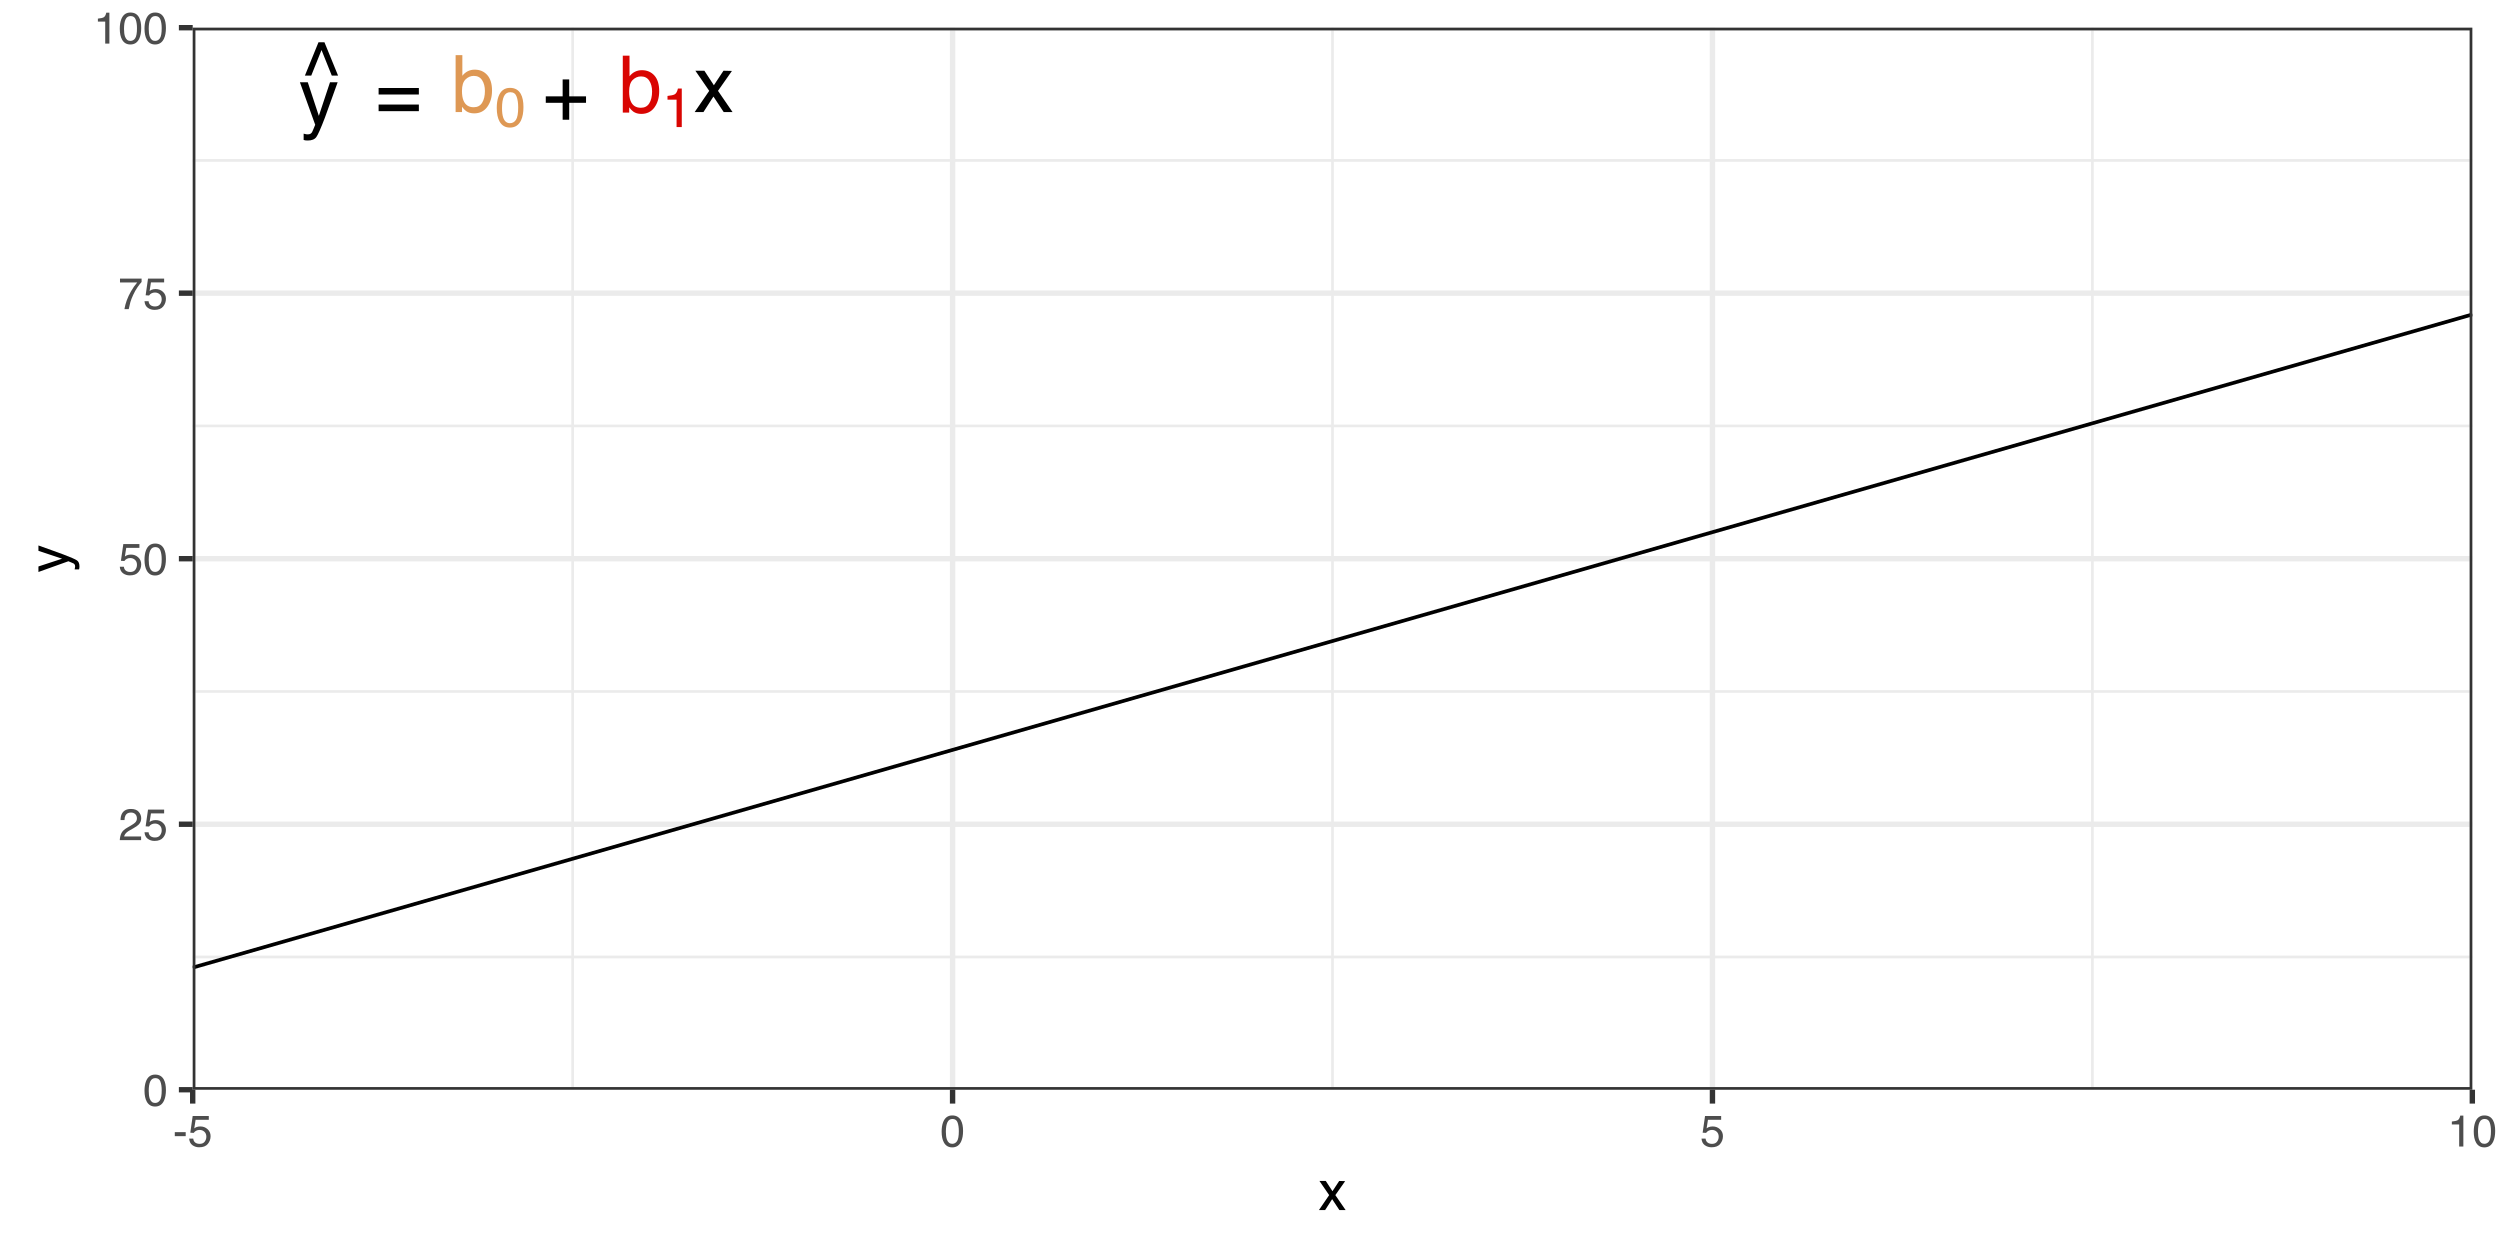
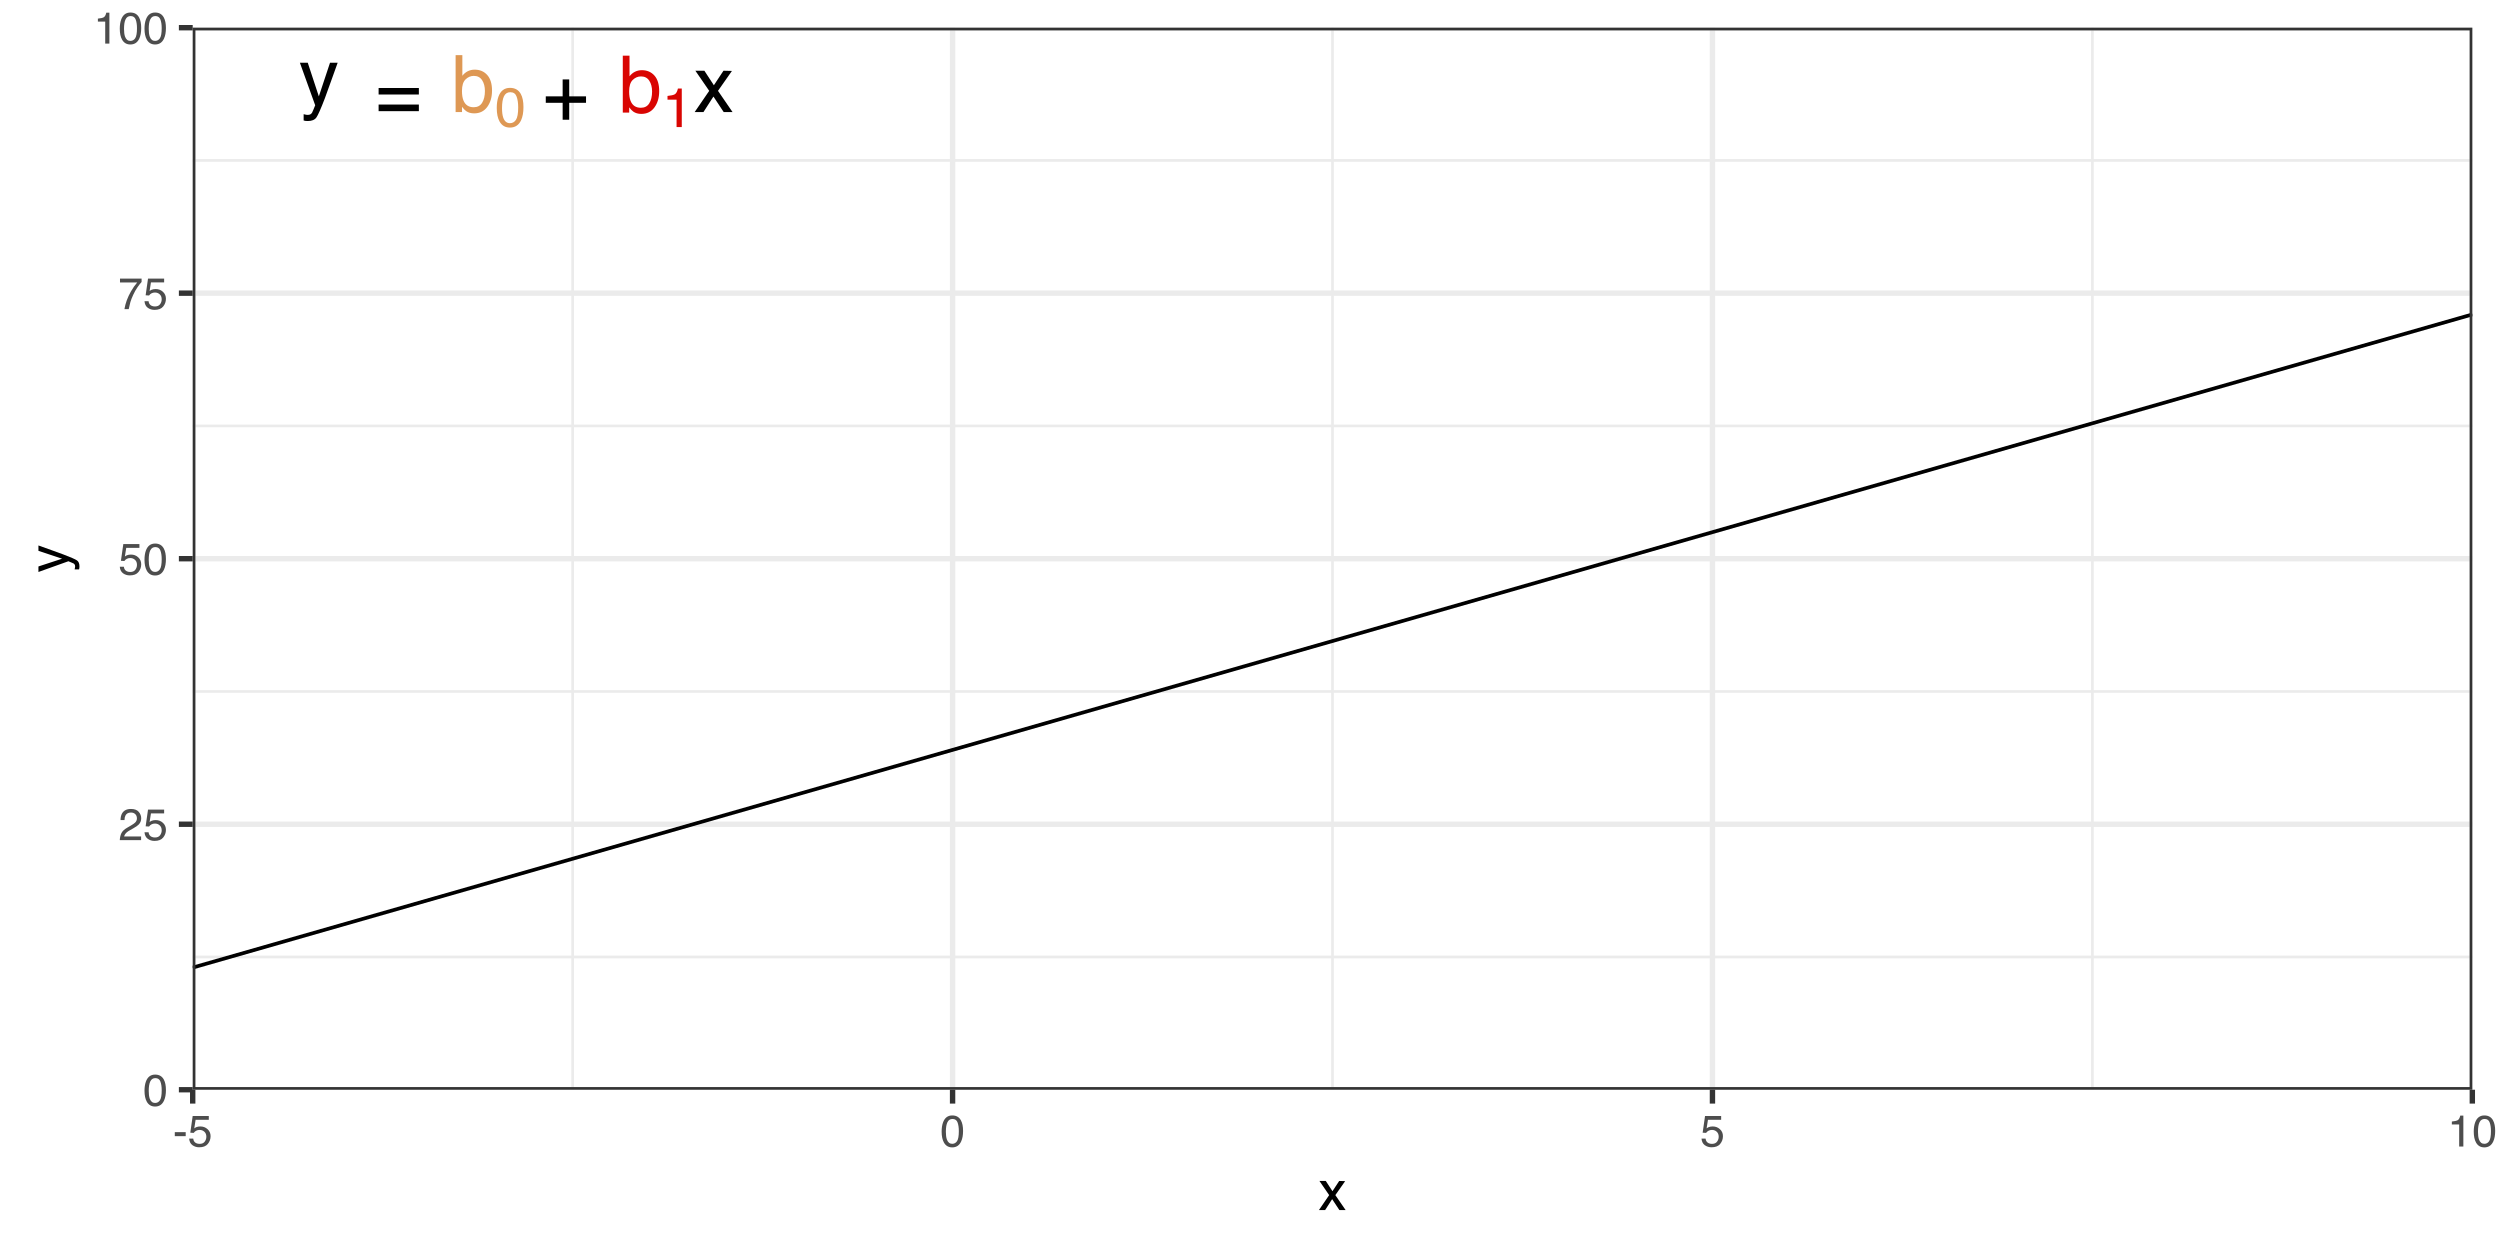
<svg xmlns="http://www.w3.org/2000/svg" xmlns:xlink="http://www.w3.org/1999/xlink" width="720pt" height="360pt" viewBox="0 0 720 360" version="1.1">
  <defs>
    <g>
      <symbol overflow="visible" id="glyph0-0">
        <path style="stroke:none;" d="M 0.734 0 L 0.734 -16.328 L 13.688 -16.328 L 13.688 0 Z M 11.656 -2.047 L 11.656 -14.281 L 2.781 -14.281 L 2.781 -2.047 Z M 11.656 -2.047 " />
      </symbol>
      <symbol overflow="visible" id="glyph0-1">
        <path style="stroke:none;" d="M 8.906 -11.906 L 11.109 -11.906 C 10.828 -11.145 10.203 -9.406 9.234 -6.688 C 8.504 -4.633 7.898 -2.961 7.422 -1.672 C 6.266 1.359 5.445 3.207 4.969 3.875 C 4.488 4.539 3.672 4.875 2.516 4.875 C 2.234 4.875 2.016 4.863 1.859 4.844 C 1.711 4.82 1.531 4.781 1.312 4.719 L 1.312 2.906 C 1.656 3 1.906 3.055 2.062 3.078 C 2.219 3.098 2.359 3.109 2.484 3.109 C 2.848 3.109 3.117 3.047 3.297 2.922 C 3.473 2.805 3.617 2.66 3.734 2.484 C 3.773 2.422 3.91 2.113 4.141 1.562 C 4.367 1.02 4.535 0.613 4.641 0.344 L 0.234 -11.906 L 2.5 -11.906 L 5.688 -2.219 Z M 5.688 -12.188 Z M 5.688 -12.188 " />
      </symbol>
      <symbol overflow="visible" id="glyph0-2">
-         <path style="stroke:none;" d="M 6.953 -16.328 L 10.875 -6.734 L 9.062 -6.734 L 6.109 -14.094 L 3.156 -6.734 L 1.328 -6.734 L 5.234 -16.328 Z M 6.953 -16.328 " />
+         <path style="stroke:none;" d="M 12.609 -9.141 L 12.609 -7.266 L 1.016 -7.266 L 1.016 -9.141 Z M 12.609 -4.375 L 12.609 -2.469 L 1.016 -2.469 L 1.016 -4.375 Z M 12.609 -4.375 " />
      </symbol>
      <symbol overflow="visible" id="glyph0-3">
-         <path style="stroke:none;" d="M 12.609 -9.141 L 12.609 -7.266 L 1.016 -7.266 L 1.016 -9.141 Z M 12.609 -4.375 L 12.609 -2.469 L 1.016 -2.469 L 1.016 -4.375 Z M 12.609 -4.375 " />
+         <path style="stroke:none;" d="M 1.312 -16.391 L 3.25 -16.391 L 3.25 -10.453 C 3.688 -11.023 4.207 -11.461 4.812 -11.766 C 5.426 -12.066 6.086 -12.219 6.797 -12.219 C 8.285 -12.219 9.488 -11.707 10.406 -10.688 C 11.332 -9.664 11.797 -8.164 11.797 -6.188 C 11.797 -4.301 11.336 -2.734 10.422 -1.484 C 9.516 -0.242 8.254 0.375 6.641 0.375 C 5.734 0.375 4.969 0.156 4.344 -0.281 C 3.977 -0.539 3.582 -0.953 3.156 -1.516 L 3.156 0 L 1.312 0 Z M 6.516 -1.391 C 7.598 -1.391 8.406 -1.816 8.938 -2.672 C 9.477 -3.535 9.75 -4.672 9.75 -6.078 C 9.75 -7.328 9.477 -8.363 8.938 -9.188 C 8.406 -10.008 7.613 -10.422 6.562 -10.422 C 5.656 -10.422 4.859 -10.082 4.172 -9.406 C 3.484 -8.738 3.141 -7.629 3.141 -6.078 C 3.141 -4.961 3.281 -4.055 3.562 -3.359 C 4.094 -2.047 5.078 -1.391 6.516 -1.391 Z M 6.516 -1.391 " />
      </symbol>
      <symbol overflow="visible" id="glyph0-4">
-         <path style="stroke:none;" d="M 1.312 -16.391 L 3.25 -16.391 L 3.25 -10.453 C 3.688 -11.023 4.207 -11.461 4.812 -11.766 C 5.426 -12.066 6.086 -12.219 6.797 -12.219 C 8.285 -12.219 9.488 -11.707 10.406 -10.688 C 11.332 -9.664 11.797 -8.164 11.797 -6.188 C 11.797 -4.301 11.336 -2.734 10.422 -1.484 C 9.516 -0.242 8.254 0.375 6.641 0.375 C 5.734 0.375 4.969 0.156 4.344 -0.281 C 3.977 -0.539 3.582 -0.953 3.156 -1.516 L 3.156 0 L 1.312 0 Z M 6.516 -1.391 C 7.598 -1.391 8.406 -1.816 8.938 -2.672 C 9.477 -3.535 9.75 -4.672 9.75 -6.078 C 9.75 -7.328 9.477 -8.363 8.938 -9.188 C 8.406 -10.008 7.613 -10.422 6.562 -10.422 C 5.656 -10.422 4.859 -10.082 4.172 -9.406 C 3.484 -8.738 3.141 -7.629 3.141 -6.078 C 3.141 -4.961 3.281 -4.055 3.562 -3.359 C 4.094 -2.047 5.078 -1.391 6.516 -1.391 Z M 6.516 -1.391 " />
+         <path style="stroke:none;" d="M 1.016 -4.875 L 1.016 -6.734 L 5.875 -6.734 L 5.875 -11.609 L 7.766 -11.609 L 7.766 -6.734 L 12.609 -6.734 L 12.609 -4.875 L 7.766 -4.875 L 7.766 0 L 5.875 0 L 5.875 -4.875 Z M 1.016 -4.875 " />
      </symbol>
      <symbol overflow="visible" id="glyph0-5">
-         <path style="stroke:none;" d="M 1.016 -4.875 L 1.016 -6.734 L 5.875 -6.734 L 5.875 -11.609 L 7.766 -11.609 L 7.766 -6.734 L 12.609 -6.734 L 12.609 -4.875 L 7.766 -4.875 L 7.766 0 L 5.875 0 L 5.875 -4.875 Z M 1.016 -4.875 " />
-       </symbol>
-       <symbol overflow="visible" id="glyph0-6">
        <path style="stroke:none;" d="M 0.328 -11.906 L 2.922 -11.906 L 5.656 -7.719 L 8.422 -11.906 L 10.859 -11.844 L 6.844 -6.109 L 11.031 0 L 8.484 0 L 5.531 -4.469 L 2.656 0 L 0.125 0 L 4.312 -6.109 Z M 0.328 -11.906 " />
      </symbol>
      <symbol overflow="visible" id="glyph1-0">
        <path style="stroke:none;" d="M 0.516 0 L 0.516 -11.438 L 9.594 -11.438 L 9.594 0 Z M 8.156 -1.438 L 8.156 -10 L 1.953 -10 L 1.953 -1.438 Z M 8.156 -1.438 " />
      </symbol>
      <symbol overflow="visible" id="glyph1-1">
        <path style="stroke:none;" d="M 4.312 -11.141 C 5.75 -11.141 6.789 -10.547 7.438 -9.359 C 7.938 -8.441 8.188 -7.188 8.188 -5.594 C 8.188 -4.07 7.961 -2.816 7.516 -1.828 C 6.859 -0.41 5.785 0.297 4.297 0.297 C 2.961 0.297 1.969 -0.281 1.312 -1.438 C 0.77 -2.406 0.5 -3.707 0.5 -5.344 C 0.5 -6.613 0.66 -7.703 0.984 -8.609 C 1.598 -10.297 2.707 -11.141 4.312 -11.141 Z M 4.297 -0.969 C 5.023 -0.969 5.602 -1.289 6.031 -1.938 C 6.457 -2.582 6.672 -3.781 6.672 -5.531 C 6.672 -6.801 6.516 -7.844 6.203 -8.656 C 5.898 -9.477 5.297 -9.891 4.391 -9.891 C 3.566 -9.891 2.961 -9.5 2.578 -8.719 C 2.203 -7.945 2.016 -6.805 2.016 -5.297 C 2.016 -4.16 2.133 -3.242 2.375 -2.547 C 2.75 -1.492 3.391 -0.969 4.297 -0.969 Z M 4.297 -0.969 " />
      </symbol>
      <symbol overflow="visible" id="glyph1-2">
        <path style="stroke:none;" d="M 1.531 -7.891 L 1.531 -8.969 C 2.539 -9.062 3.242 -9.223 3.641 -9.453 C 4.035 -9.691 4.332 -10.238 4.531 -11.094 L 5.641 -11.094 L 5.641 0 L 4.141 0 L 4.141 -7.891 Z M 1.531 -7.891 " />
      </symbol>
      <symbol overflow="visible" id="glyph2-0">
        <path style="stroke:none;" d="M 0.406 0 L 0.406 -9.172 L 7.703 -9.172 L 7.703 0 Z M 6.547 -1.156 L 6.547 -8.031 L 1.562 -8.031 L 1.562 -1.156 Z M 6.547 -1.156 " />
      </symbol>
      <symbol overflow="visible" id="glyph2-1">
        <path style="stroke:none;" d="M 3.469 -8.953 C 4.625 -8.953 5.457 -8.473 5.969 -7.516 C 6.375 -6.773 6.578 -5.766 6.578 -4.484 C 6.578 -3.266 6.395 -2.258 6.031 -1.469 C 5.508 -0.32 4.648 0.25 3.453 0.25 C 2.379 0.25 1.582 -0.219 1.062 -1.156 C 0.625 -1.938 0.406 -2.984 0.406 -4.297 C 0.406 -5.305 0.535 -6.176 0.797 -6.906 C 1.285 -8.27 2.176 -8.953 3.469 -8.953 Z M 3.453 -0.781 C 4.035 -0.781 4.5 -1.035 4.844 -1.547 C 5.188 -2.066 5.359 -3.031 5.359 -4.438 C 5.359 -5.457 5.234 -6.297 4.984 -6.953 C 4.734 -7.609 4.25 -7.938 3.531 -7.938 C 2.863 -7.938 2.379 -7.625 2.078 -7 C 1.773 -6.375 1.625 -5.457 1.625 -4.25 C 1.625 -3.332 1.719 -2.598 1.906 -2.047 C 2.207 -1.203 2.723 -0.781 3.453 -0.781 Z M 3.453 -0.781 " />
      </symbol>
      <symbol overflow="visible" id="glyph2-2">
        <path style="stroke:none;" d="M 0.406 0 C 0.445 -0.77 0.602 -1.441 0.875 -2.016 C 1.156 -2.586 1.695 -3.102 2.5 -3.562 L 3.703 -4.266 C 4.234 -4.578 4.609 -4.844 4.828 -5.062 C 5.172 -5.406 5.344 -5.801 5.344 -6.25 C 5.344 -6.77 5.188 -7.18 4.875 -7.484 C 4.562 -7.797 4.145 -7.953 3.625 -7.953 C 2.852 -7.953 2.32 -7.66 2.031 -7.078 C 1.863 -6.766 1.773 -6.332 1.766 -5.781 L 0.625 -5.781 C 0.633 -6.551 0.773 -7.18 1.047 -7.672 C 1.535 -8.547 2.395 -8.984 3.625 -8.984 C 4.656 -8.984 5.406 -8.703 5.875 -8.141 C 6.344 -7.586 6.578 -6.973 6.578 -6.297 C 6.578 -5.578 6.328 -4.969 5.828 -4.469 C 5.535 -4.164 5.016 -3.805 4.266 -3.391 L 3.406 -2.906 C 3 -2.688 2.676 -2.473 2.438 -2.266 C 2.02 -1.898 1.758 -1.5 1.656 -1.062 L 6.547 -1.062 L 6.547 0 Z M 0.406 0 " />
      </symbol>
      <symbol overflow="visible" id="glyph2-3">
        <path style="stroke:none;" d="M 1.578 -2.281 C 1.648 -1.633 1.945 -1.191 2.469 -0.953 C 2.738 -0.828 3.051 -0.766 3.406 -0.766 C 4.07 -0.766 4.562 -0.973 4.875 -1.391 C 5.195 -1.816 5.359 -2.289 5.359 -2.812 C 5.359 -3.438 5.164 -3.922 4.781 -4.266 C 4.406 -4.609 3.953 -4.781 3.422 -4.781 C 3.035 -4.781 2.703 -4.703 2.422 -4.547 C 2.141 -4.398 1.906 -4.191 1.719 -3.922 L 0.734 -3.984 L 1.422 -8.797 L 6.062 -8.797 L 6.062 -7.703 L 2.266 -7.703 L 1.875 -5.219 C 2.082 -5.383 2.281 -5.504 2.469 -5.578 C 2.801 -5.711 3.188 -5.781 3.625 -5.781 C 4.445 -5.781 5.145 -5.516 5.719 -4.984 C 6.289 -4.461 6.578 -3.797 6.578 -2.984 C 6.578 -2.141 6.312 -1.395 5.781 -0.75 C 5.258 -0.102 4.426 0.219 3.281 0.219 C 2.551 0.219 1.906 0.016 1.344 -0.391 C 0.789 -0.797 0.477 -1.426 0.406 -2.281 Z M 1.578 -2.281 " />
      </symbol>
      <symbol overflow="visible" id="glyph2-4">
        <path style="stroke:none;" d="M 6.688 -8.797 L 6.688 -7.812 C 6.406 -7.531 6.023 -7.047 5.547 -6.359 C 5.066 -5.672 4.645 -4.926 4.281 -4.125 C 3.914 -3.344 3.641 -2.633 3.453 -2 C 3.336 -1.582 3.18 -0.914 2.984 0 L 1.75 0 C 2.031 -1.707 2.656 -3.406 3.625 -5.094 C 4.188 -6.082 4.785 -6.941 5.422 -7.672 L 0.469 -7.672 L 0.469 -8.797 Z M 6.688 -8.797 " />
      </symbol>
      <symbol overflow="visible" id="glyph2-5">
        <path style="stroke:none;" d="M 1.219 -6.344 L 1.219 -7.203 C 2.031 -7.273 2.598 -7.406 2.922 -7.594 C 3.242 -7.781 3.484 -8.219 3.641 -8.906 L 4.531 -8.906 L 4.531 0 L 3.328 0 L 3.328 -6.344 Z M 1.219 -6.344 " />
      </symbol>
      <symbol overflow="visible" id="glyph2-6">
        <path style="stroke:none;" d="M 0.531 -4.141 L 3.672 -4.141 L 3.672 -2.984 L 0.531 -2.984 Z M 0.531 -4.141 " />
      </symbol>
      <symbol overflow="visible" id="glyph3-0">
        <path style="stroke:none;" d="M 0.516 0 L 0.516 -11.484 L 9.625 -11.484 L 9.625 0 Z M 8.188 -1.438 L 8.188 -10.047 L 1.953 -10.047 L 1.953 -1.438 Z M 8.188 -1.438 " />
      </symbol>
      <symbol overflow="visible" id="glyph3-1">
        <path style="stroke:none;" d="M 0.234 -8.375 L 2.062 -8.375 L 3.984 -5.422 L 5.922 -8.375 L 7.641 -8.328 L 4.812 -4.297 L 7.766 0 L 5.969 0 L 3.891 -3.141 L 1.875 0 L 0.094 0 L 3.031 -4.297 Z M 0.234 -8.375 " />
      </symbol>
      <symbol overflow="visible" id="glyph4-0">
        <path style="stroke:none;" d="M 0 -0.516 L -11.484 -0.516 L -11.484 -9.625 L 0 -9.625 Z M -1.438 -8.188 L -10.047 -8.188 L -10.047 -1.953 L -1.438 -1.953 Z M -1.438 -8.188 " />
      </symbol>
      <symbol overflow="visible" id="glyph4-1">
        <path style="stroke:none;" d="M -8.375 -6.266 L -8.375 -7.812 C -7.832 -7.613 -6.609 -7.176 -4.703 -6.5 C -3.266 -5.988 -2.094 -5.562 -1.188 -5.219 C 0.957 -4.406 2.266 -3.832 2.734 -3.5 C 3.203 -3.164 3.438 -2.594 3.438 -1.781 C 3.438 -1.582 3.426 -1.426 3.406 -1.312 C 3.395 -1.207 3.367 -1.078 3.328 -0.922 L 2.047 -0.922 C 2.109 -1.172 2.145 -1.348 2.156 -1.453 C 2.176 -1.566 2.188 -1.664 2.188 -1.75 C 2.188 -2.008 2.145 -2.195 2.062 -2.312 C 1.977 -2.438 1.875 -2.539 1.75 -2.625 C 1.707 -2.656 1.492 -2.75 1.109 -2.906 C 0.723 -3.07 0.438 -3.191 0.25 -3.266 L -8.375 -0.172 L -8.375 -1.766 L -1.562 -4 Z M -8.578 -4 Z M -8.578 -4 " />
      </symbol>
    </g>
    <clipPath id="clip1">
      <path d="M 55.5 7.969 L 712.031 7.969 L 712.031 313.844 L 55.5 313.844 Z M 55.5 7.969 " />
    </clipPath>
    <clipPath id="clip2">
      <path d="M 55.5 275 L 712.031 275 L 712.031 276 L 55.5 276 Z M 55.5 275 " />
    </clipPath>
    <clipPath id="clip3">
      <path d="M 55.5 198 L 712.031 198 L 712.031 200 L 55.5 200 Z M 55.5 198 " />
    </clipPath>
    <clipPath id="clip4">
      <path d="M 55.5 122 L 712.031 122 L 712.031 124 L 55.5 124 Z M 55.5 122 " />
    </clipPath>
    <clipPath id="clip5">
      <path d="M 55.5 45 L 712.031 45 L 712.031 47 L 55.5 47 Z M 55.5 45 " />
    </clipPath>
    <clipPath id="clip6">
      <path d="M 164 7.969 L 166 7.969 L 166 313.844 L 164 313.844 Z M 164 7.969 " />
    </clipPath>
    <clipPath id="clip7">
      <path d="M 383 7.969 L 385 7.969 L 385 313.844 L 383 313.844 Z M 383 7.969 " />
    </clipPath>
    <clipPath id="clip8">
      <path d="M 602 7.969 L 603 7.969 L 603 313.844 L 602 313.844 Z M 602 7.969 " />
    </clipPath>
    <clipPath id="clip9">
      <path d="M 55.5 313 L 712.031 313 L 712.031 313.844 L 55.5 313.844 Z M 55.5 313 " />
    </clipPath>
    <clipPath id="clip10">
      <path d="M 55.5 236 L 712.031 236 L 712.031 239 L 55.5 239 Z M 55.5 236 " />
    </clipPath>
    <clipPath id="clip11">
      <path d="M 55.5 160 L 712.031 160 L 712.031 162 L 55.5 162 Z M 55.5 160 " />
    </clipPath>
    <clipPath id="clip12">
      <path d="M 55.5 83 L 712.031 83 L 712.031 86 L 55.5 86 Z M 55.5 83 " />
    </clipPath>
    <clipPath id="clip13">
      <path d="M 55.5 7.969 L 712.031 7.969 L 712.031 9 L 55.5 9 Z M 55.5 7.969 " />
    </clipPath>
    <clipPath id="clip14">
      <path d="M 55.5 7.969 L 57 7.969 L 57 313.844 L 55.5 313.844 Z M 55.5 7.969 " />
    </clipPath>
    <clipPath id="clip15">
      <path d="M 273 7.969 L 276 7.969 L 276 313.844 L 273 313.844 Z M 273 7.969 " />
    </clipPath>
    <clipPath id="clip16">
      <path d="M 492 7.969 L 494 7.969 L 494 313.844 L 492 313.844 Z M 492 7.969 " />
    </clipPath>
    <clipPath id="clip17">
      <path d="M 711 7.969 L 712.031 7.969 L 712.031 313.844 L 711 313.844 Z M 711 7.969 " />
    </clipPath>
    <clipPath id="clip18">
      <path d="M 55.5 90 L 712.031 90 L 712.031 280 L 55.5 280 Z M 55.5 90 " />
    </clipPath>
    <clipPath id="clip19">
      <path d="M 55.5 7.969 L 712.031 7.969 L 712.031 313.844 L 55.5 313.844 Z M 55.5 7.969 " />
    </clipPath>
  </defs>
-   <g id="surface634">
+   <g id="surface54">
    <rect x="0" y="0" width="720" height="360" style="fill:rgb(100%,100%,100%);fill-opacity:1;stroke:none;" />
    <rect x="0" y="0" width="720" height="360" style="fill:rgb(100%,100%,100%);fill-opacity:1;stroke:none;" />
    <path style="fill:none;stroke-width:1.552;stroke-linecap:round;stroke-linejoin:round;stroke:rgb(100%,100%,100%);stroke-opacity:1;stroke-miterlimit:10;" d="M 0 360 L 720 360 L 720 0 L 0 0 Z M 0 360 " />
    <g clip-path="url(#clip1)" clip-rule="nonzero">
      <path style=" stroke:none;fill-rule:nonzero;fill:rgb(100%,100%,100%);fill-opacity:1;" d="M 55.5 313.844 L 712.031 313.844 L 712.031 7.969 L 55.5 7.969 Z M 55.5 313.844 " />
    </g>
    <g clip-path="url(#clip2)" clip-rule="nonzero">
      <path style="fill:none;stroke-width:0.776;stroke-linecap:butt;stroke-linejoin:round;stroke:rgb(92.157%,92.157%,92.157%);stroke-opacity:1;stroke-miterlimit:10;" d="M 55.5 275.609 L 712.031 275.609 " />
    </g>
    <g clip-path="url(#clip3)" clip-rule="nonzero">
      <path style="fill:none;stroke-width:0.776;stroke-linecap:butt;stroke-linejoin:round;stroke:rgb(92.157%,92.157%,92.157%);stroke-opacity:1;stroke-miterlimit:10;" d="M 55.5 199.141 L 712.031 199.141 " />
    </g>
    <g clip-path="url(#clip4)" clip-rule="nonzero">
      <path style="fill:none;stroke-width:0.776;stroke-linecap:butt;stroke-linejoin:round;stroke:rgb(92.157%,92.157%,92.157%);stroke-opacity:1;stroke-miterlimit:10;" d="M 55.5 122.672 L 712.031 122.672 " />
    </g>
    <g clip-path="url(#clip5)" clip-rule="nonzero">
      <path style="fill:none;stroke-width:0.776;stroke-linecap:butt;stroke-linejoin:round;stroke:rgb(92.157%,92.157%,92.157%);stroke-opacity:1;stroke-miterlimit:10;" d="M 55.5 46.203 L 712.031 46.203 " />
    </g>
    <g clip-path="url(#clip6)" clip-rule="nonzero">
      <path style="fill:none;stroke-width:0.776;stroke-linecap:butt;stroke-linejoin:round;stroke:rgb(92.157%,92.157%,92.157%);stroke-opacity:1;stroke-miterlimit:10;" d="M 164.922 313.844 L 164.922 7.969 " />
    </g>
    <g clip-path="url(#clip7)" clip-rule="nonzero">
      <path style="fill:none;stroke-width:0.776;stroke-linecap:butt;stroke-linejoin:round;stroke:rgb(92.157%,92.157%,92.157%);stroke-opacity:1;stroke-miterlimit:10;" d="M 383.766 313.844 L 383.766 7.969 " />
    </g>
    <g clip-path="url(#clip8)" clip-rule="nonzero">
      <path style="fill:none;stroke-width:0.776;stroke-linecap:butt;stroke-linejoin:round;stroke:rgb(92.157%,92.157%,92.157%);stroke-opacity:1;stroke-miterlimit:10;" d="M 602.609 313.844 L 602.609 7.969 " />
    </g>
    <g clip-path="url(#clip9)" clip-rule="nonzero">
      <path style="fill:none;stroke-width:1.552;stroke-linecap:butt;stroke-linejoin:round;stroke:rgb(92.157%,92.157%,92.157%);stroke-opacity:1;stroke-miterlimit:10;" d="M 55.5 313.844 L 712.031 313.844 " />
    </g>
    <g clip-path="url(#clip10)" clip-rule="nonzero">
      <path style="fill:none;stroke-width:1.552;stroke-linecap:butt;stroke-linejoin:round;stroke:rgb(92.157%,92.157%,92.157%);stroke-opacity:1;stroke-miterlimit:10;" d="M 55.5 237.375 L 712.031 237.375 " />
    </g>
    <g clip-path="url(#clip11)" clip-rule="nonzero">
      <path style="fill:none;stroke-width:1.552;stroke-linecap:butt;stroke-linejoin:round;stroke:rgb(92.157%,92.157%,92.157%);stroke-opacity:1;stroke-miterlimit:10;" d="M 55.5 160.906 L 712.031 160.906 " />
    </g>
    <g clip-path="url(#clip12)" clip-rule="nonzero">
      <path style="fill:none;stroke-width:1.552;stroke-linecap:butt;stroke-linejoin:round;stroke:rgb(92.157%,92.157%,92.157%);stroke-opacity:1;stroke-miterlimit:10;" d="M 55.5 84.438 L 712.031 84.438 " />
    </g>
    <g clip-path="url(#clip13)" clip-rule="nonzero">
      <path style="fill:none;stroke-width:1.552;stroke-linecap:butt;stroke-linejoin:round;stroke:rgb(92.157%,92.157%,92.157%);stroke-opacity:1;stroke-miterlimit:10;" d="M 55.5 7.969 L 712.031 7.969 " />
    </g>
    <g clip-path="url(#clip14)" clip-rule="nonzero">
      <path style="fill:none;stroke-width:1.552;stroke-linecap:butt;stroke-linejoin:round;stroke:rgb(92.157%,92.157%,92.157%);stroke-opacity:1;stroke-miterlimit:10;" d="M 55.5 313.844 L 55.5 7.969 " />
    </g>
    <g clip-path="url(#clip15)" clip-rule="nonzero">
      <path style="fill:none;stroke-width:1.552;stroke-linecap:butt;stroke-linejoin:round;stroke:rgb(92.157%,92.157%,92.157%);stroke-opacity:1;stroke-miterlimit:10;" d="M 274.344 313.844 L 274.344 7.969 " />
    </g>
    <g clip-path="url(#clip16)" clip-rule="nonzero">
      <path style="fill:none;stroke-width:1.552;stroke-linecap:butt;stroke-linejoin:round;stroke:rgb(92.157%,92.157%,92.157%);stroke-opacity:1;stroke-miterlimit:10;" d="M 493.188 313.844 L 493.188 7.969 " />
    </g>
    <g clip-path="url(#clip17)" clip-rule="nonzero">
      <path style="fill:none;stroke-width:1.552;stroke-linecap:butt;stroke-linejoin:round;stroke:rgb(92.157%,92.157%,92.157%);stroke-opacity:1;stroke-miterlimit:10;" d="M 712.031 313.844 L 712.031 7.969 " />
    </g>
    <g clip-path="url(#clip18)" clip-rule="nonzero">
      <path style="fill:none;stroke-width:1.067;stroke-linecap:butt;stroke-linejoin:round;stroke:rgb(0%,0%,0%);stroke-opacity:1;stroke-miterlimit:10;" d="M 55.5 278.668 L 712.031 90.555 " />
    </g>
    <g style="fill:rgb(0%,0%,0%);fill-opacity:1;">
-       <use xlink:href="#glyph0-1" x="86.137" y="35.59" />
-     </g>
-     <g style="fill:rgb(0%,0%,0%);fill-opacity:1;">
-       <use xlink:href="#glyph0-2" x="86.488" y="28.5" />
-     </g>
-     <g style="fill:rgb(0%,0%,0%);fill-opacity:1;">
-       <use xlink:href="#glyph0-3" x="108.023" y="34.484" />
+       <use xlink:href="#glyph0-1" x="86.137" y="29.98" />
+     </g>
+     <g style="fill:rgb(0%,0%,0%);fill-opacity:1;">
+       <use xlink:href="#glyph0-2" x="108.023" y="34.484" />
    </g>
    <g style="fill:rgb(87.059%,59.608%,32.941%);fill-opacity:1;">
-       <use xlink:href="#glyph0-4" x="129.906" y="32.277" />
+       <use xlink:href="#glyph0-3" x="129.906" y="32.277" />
    </g>
    <g style="fill:rgb(87.059%,59.608%,32.941%);fill-opacity:1;">
      <use xlink:href="#glyph1-1" x="142.566" y="36.445" />
    </g>
    <g style="fill:rgb(0%,0%,0%);fill-opacity:1;">
-       <use xlink:href="#glyph0-5" x="156.168" y="34.484" />
+       <use xlink:href="#glyph0-4" x="156.168" y="34.484" />
    </g>
    <g style="fill:rgb(85.098%,1.961%,0.784%);fill-opacity:1;">
-       <use xlink:href="#glyph0-4" x="178.051" y="32.43" />
+       <use xlink:href="#glyph0-3" x="178.051" y="32.43" />
    </g>
    <g style="fill:rgb(85.098%,1.961%,0.784%);fill-opacity:1;">
      <use xlink:href="#glyph1-2" x="190.711" y="36.598" />
    </g>
    <g style="fill:rgb(0%,0%,0%);fill-opacity:1;">
-       <use xlink:href="#glyph0-6" x="199.938" y="32.273" />
+       <use xlink:href="#glyph0-5" x="199.938" y="32.273" />
    </g>
    <g clip-path="url(#clip19)" clip-rule="nonzero">
      <path style="fill:none;stroke-width:1.552;stroke-linecap:round;stroke-linejoin:round;stroke:rgb(20%,20%,20%);stroke-opacity:1;stroke-miterlimit:10;" d="M 55.5 313.844 L 712.031 313.844 L 712.031 7.969 L 55.5 7.969 Z M 55.5 313.844 " />
    </g>
    <g style="fill:rgb(30.196%,30.196%,30.196%);fill-opacity:1;">
      <use xlink:href="#glyph2-1" x="41.211" y="318.434" />
    </g>
    <g style="fill:rgb(30.196%,30.196%,30.196%);fill-opacity:1;">
      <use xlink:href="#glyph2-2" x="34.09" y="241.965" />
      <use xlink:href="#glyph2-3" x="41.209" y="241.965" />
    </g>
    <g style="fill:rgb(30.196%,30.196%,30.196%);fill-opacity:1;">
      <use xlink:href="#glyph2-3" x="34.09" y="165.496" />
      <use xlink:href="#glyph2-1" x="41.209" y="165.496" />
    </g>
    <g style="fill:rgb(30.196%,30.196%,30.196%);fill-opacity:1;">
      <use xlink:href="#glyph2-4" x="34.09" y="89.027" />
      <use xlink:href="#glyph2-3" x="41.209" y="89.027" />
    </g>
    <g style="fill:rgb(30.196%,30.196%,30.196%);fill-opacity:1;">
      <use xlink:href="#glyph2-5" x="26.973" y="12.562" />
      <use xlink:href="#glyph2-1" x="34.091" y="12.562" />
      <use xlink:href="#glyph2-1" x="41.21" y="12.562" />
    </g>
    <path style="fill:none;stroke-width:1.552;stroke-linecap:butt;stroke-linejoin:round;stroke:rgb(20%,20%,20%);stroke-opacity:1;stroke-miterlimit:10;" d="M 51.516 313.844 L 55.5 313.844 " />
    <path style="fill:none;stroke-width:1.552;stroke-linecap:butt;stroke-linejoin:round;stroke:rgb(20%,20%,20%);stroke-opacity:1;stroke-miterlimit:10;" d="M 51.516 237.375 L 55.5 237.375 " />
    <path style="fill:none;stroke-width:1.552;stroke-linecap:butt;stroke-linejoin:round;stroke:rgb(20%,20%,20%);stroke-opacity:1;stroke-miterlimit:10;" d="M 51.516 160.906 L 55.5 160.906 " />
    <path style="fill:none;stroke-width:1.552;stroke-linecap:butt;stroke-linejoin:round;stroke:rgb(20%,20%,20%);stroke-opacity:1;stroke-miterlimit:10;" d="M 51.516 84.438 L 55.5 84.438 " />
    <path style="fill:none;stroke-width:1.552;stroke-linecap:butt;stroke-linejoin:round;stroke:rgb(20%,20%,20%);stroke-opacity:1;stroke-miterlimit:10;" d="M 51.516 7.969 L 55.5 7.969 " />
    <path style="fill:none;stroke-width:1.552;stroke-linecap:butt;stroke-linejoin:round;stroke:rgb(20%,20%,20%);stroke-opacity:1;stroke-miterlimit:10;" d="M 55.5 317.828 L 55.5 313.844 " />
    <path style="fill:none;stroke-width:1.552;stroke-linecap:butt;stroke-linejoin:round;stroke:rgb(20%,20%,20%);stroke-opacity:1;stroke-miterlimit:10;" d="M 274.344 317.828 L 274.344 313.844 " />
    <path style="fill:none;stroke-width:1.552;stroke-linecap:butt;stroke-linejoin:round;stroke:rgb(20%,20%,20%);stroke-opacity:1;stroke-miterlimit:10;" d="M 493.188 317.828 L 493.188 313.844 " />
    <path style="fill:none;stroke-width:1.552;stroke-linecap:butt;stroke-linejoin:round;stroke:rgb(20%,20%,20%);stroke-opacity:1;stroke-miterlimit:10;" d="M 712.031 317.828 L 712.031 313.844 " />
    <g style="fill:rgb(30.196%,30.196%,30.196%);fill-opacity:1;">
      <use xlink:href="#glyph2-6" x="49.809" y="330.199" />
      <use xlink:href="#glyph2-3" x="54.071" y="330.199" />
    </g>
    <g style="fill:rgb(30.196%,30.196%,30.196%);fill-opacity:1;">
      <use xlink:href="#glyph2-1" x="270.785" y="330.199" />
    </g>
    <g style="fill:rgb(30.196%,30.196%,30.196%);fill-opacity:1;">
      <use xlink:href="#glyph2-3" x="489.629" y="330.199" />
    </g>
    <g style="fill:rgb(30.196%,30.196%,30.196%);fill-opacity:1;">
      <use xlink:href="#glyph2-5" x="704.914" y="330.199" />
      <use xlink:href="#glyph2-1" x="712.033" y="330.199" />
    </g>
    <g style="fill:rgb(0%,0%,0%);fill-opacity:1;">
      <use xlink:href="#glyph3-1" x="379.766" y="348.492" />
    </g>
    <g style="fill:rgb(0%,0%,0%);fill-opacity:1;">
      <use xlink:href="#glyph4-1" x="19.445" y="164.906" />
    </g>
  </g>
</svg>
